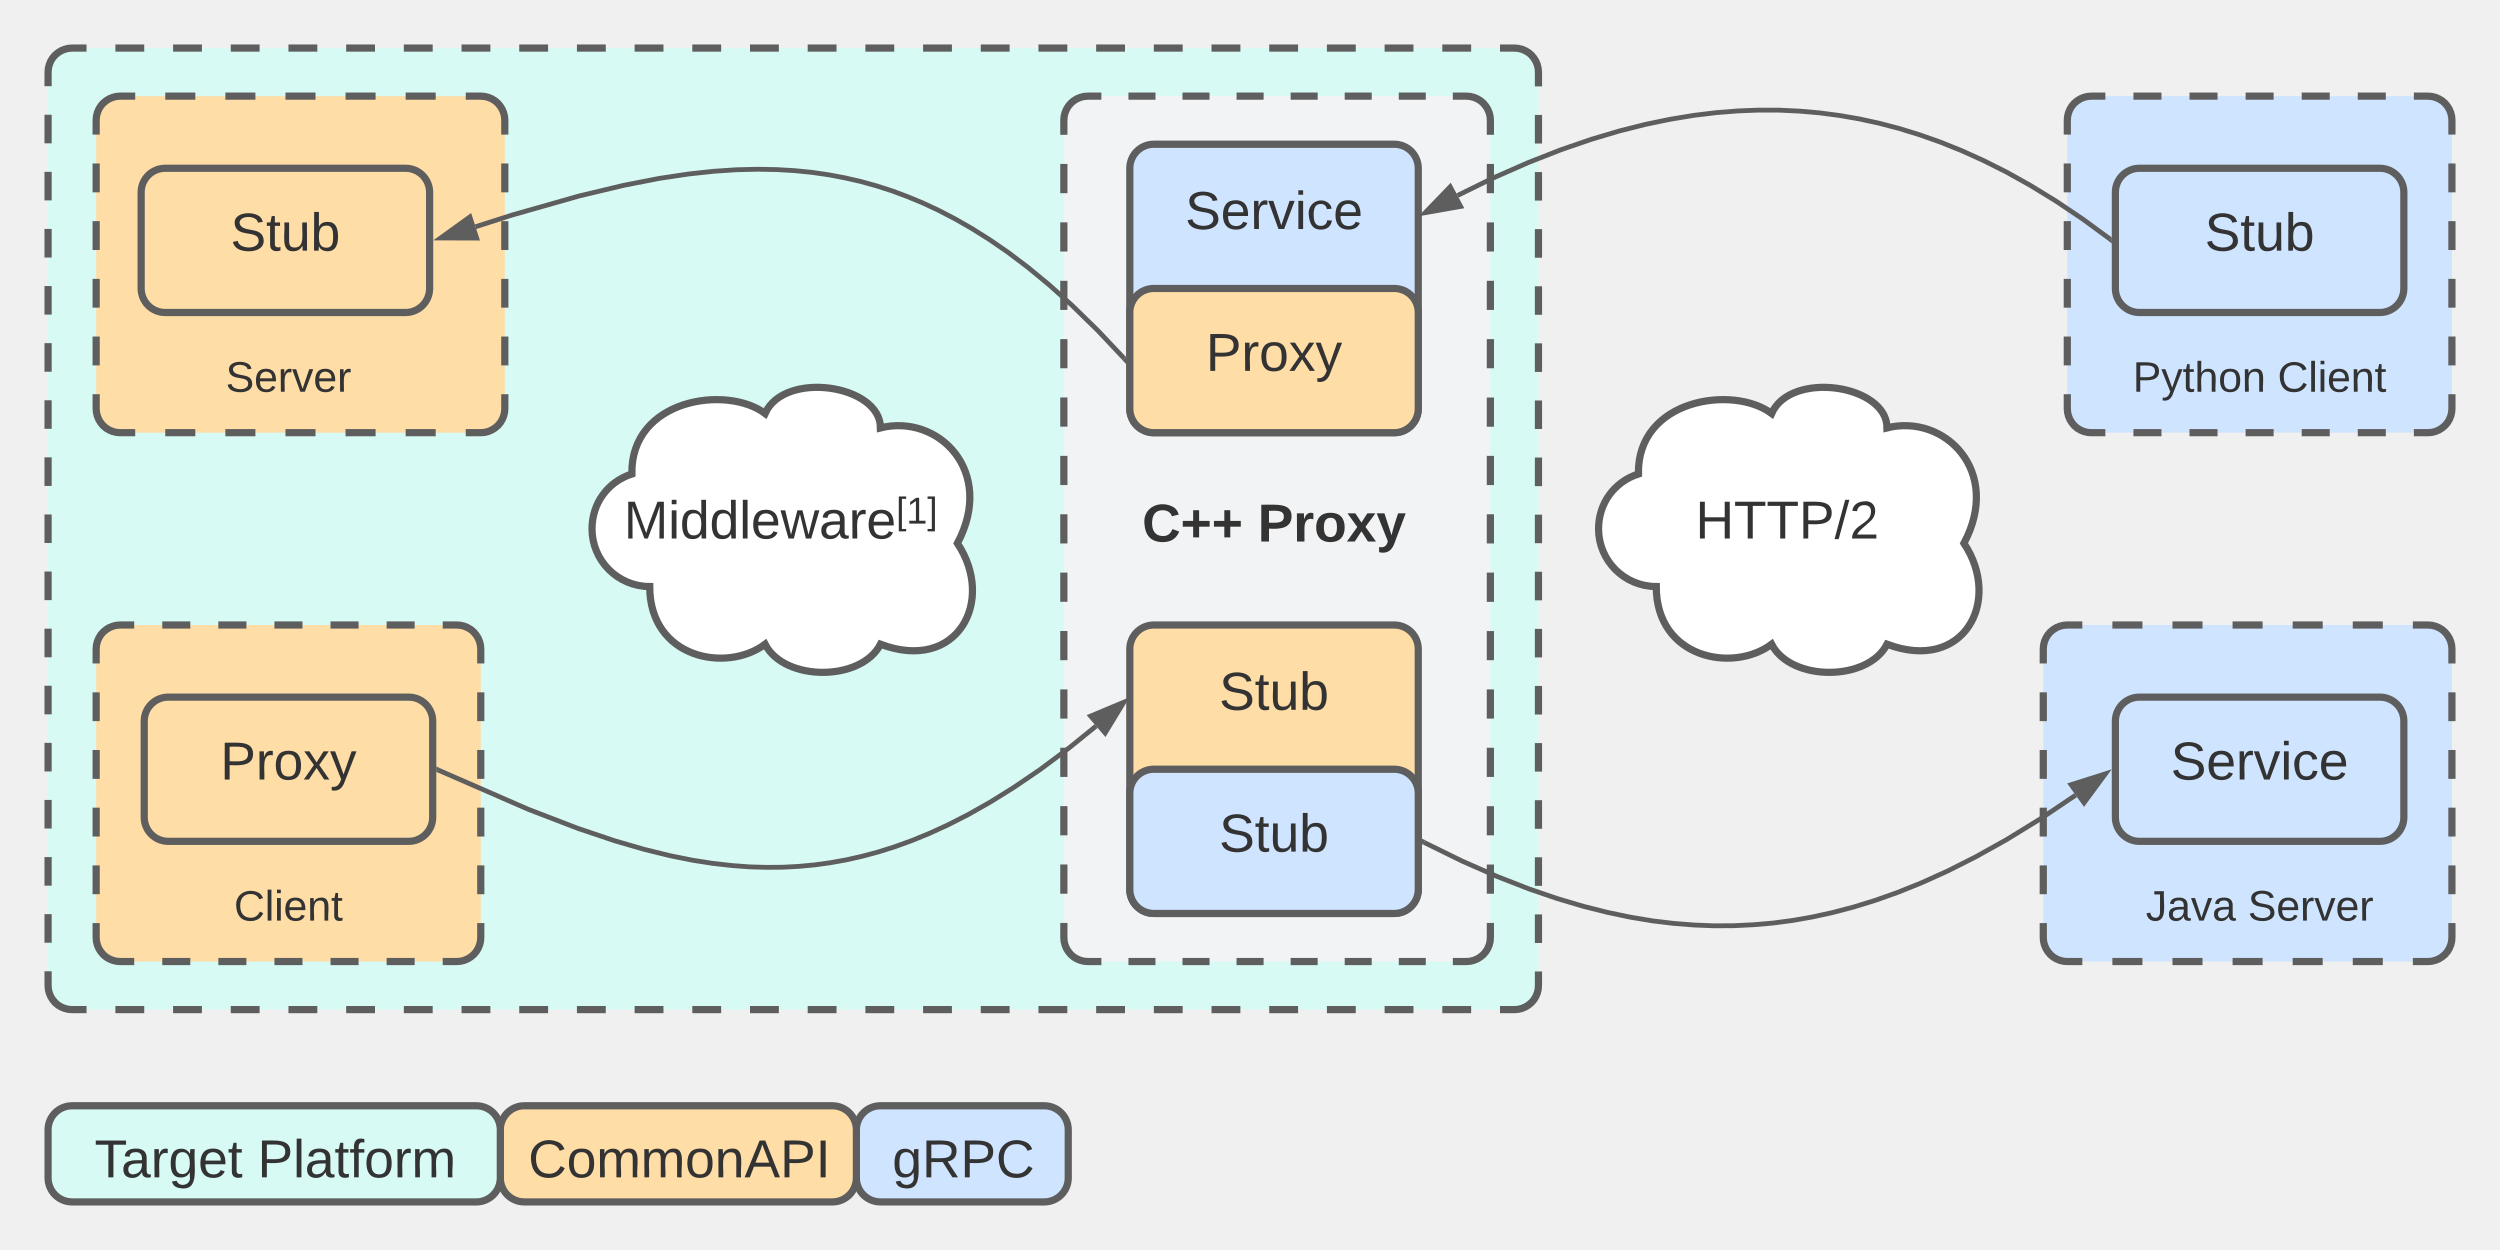
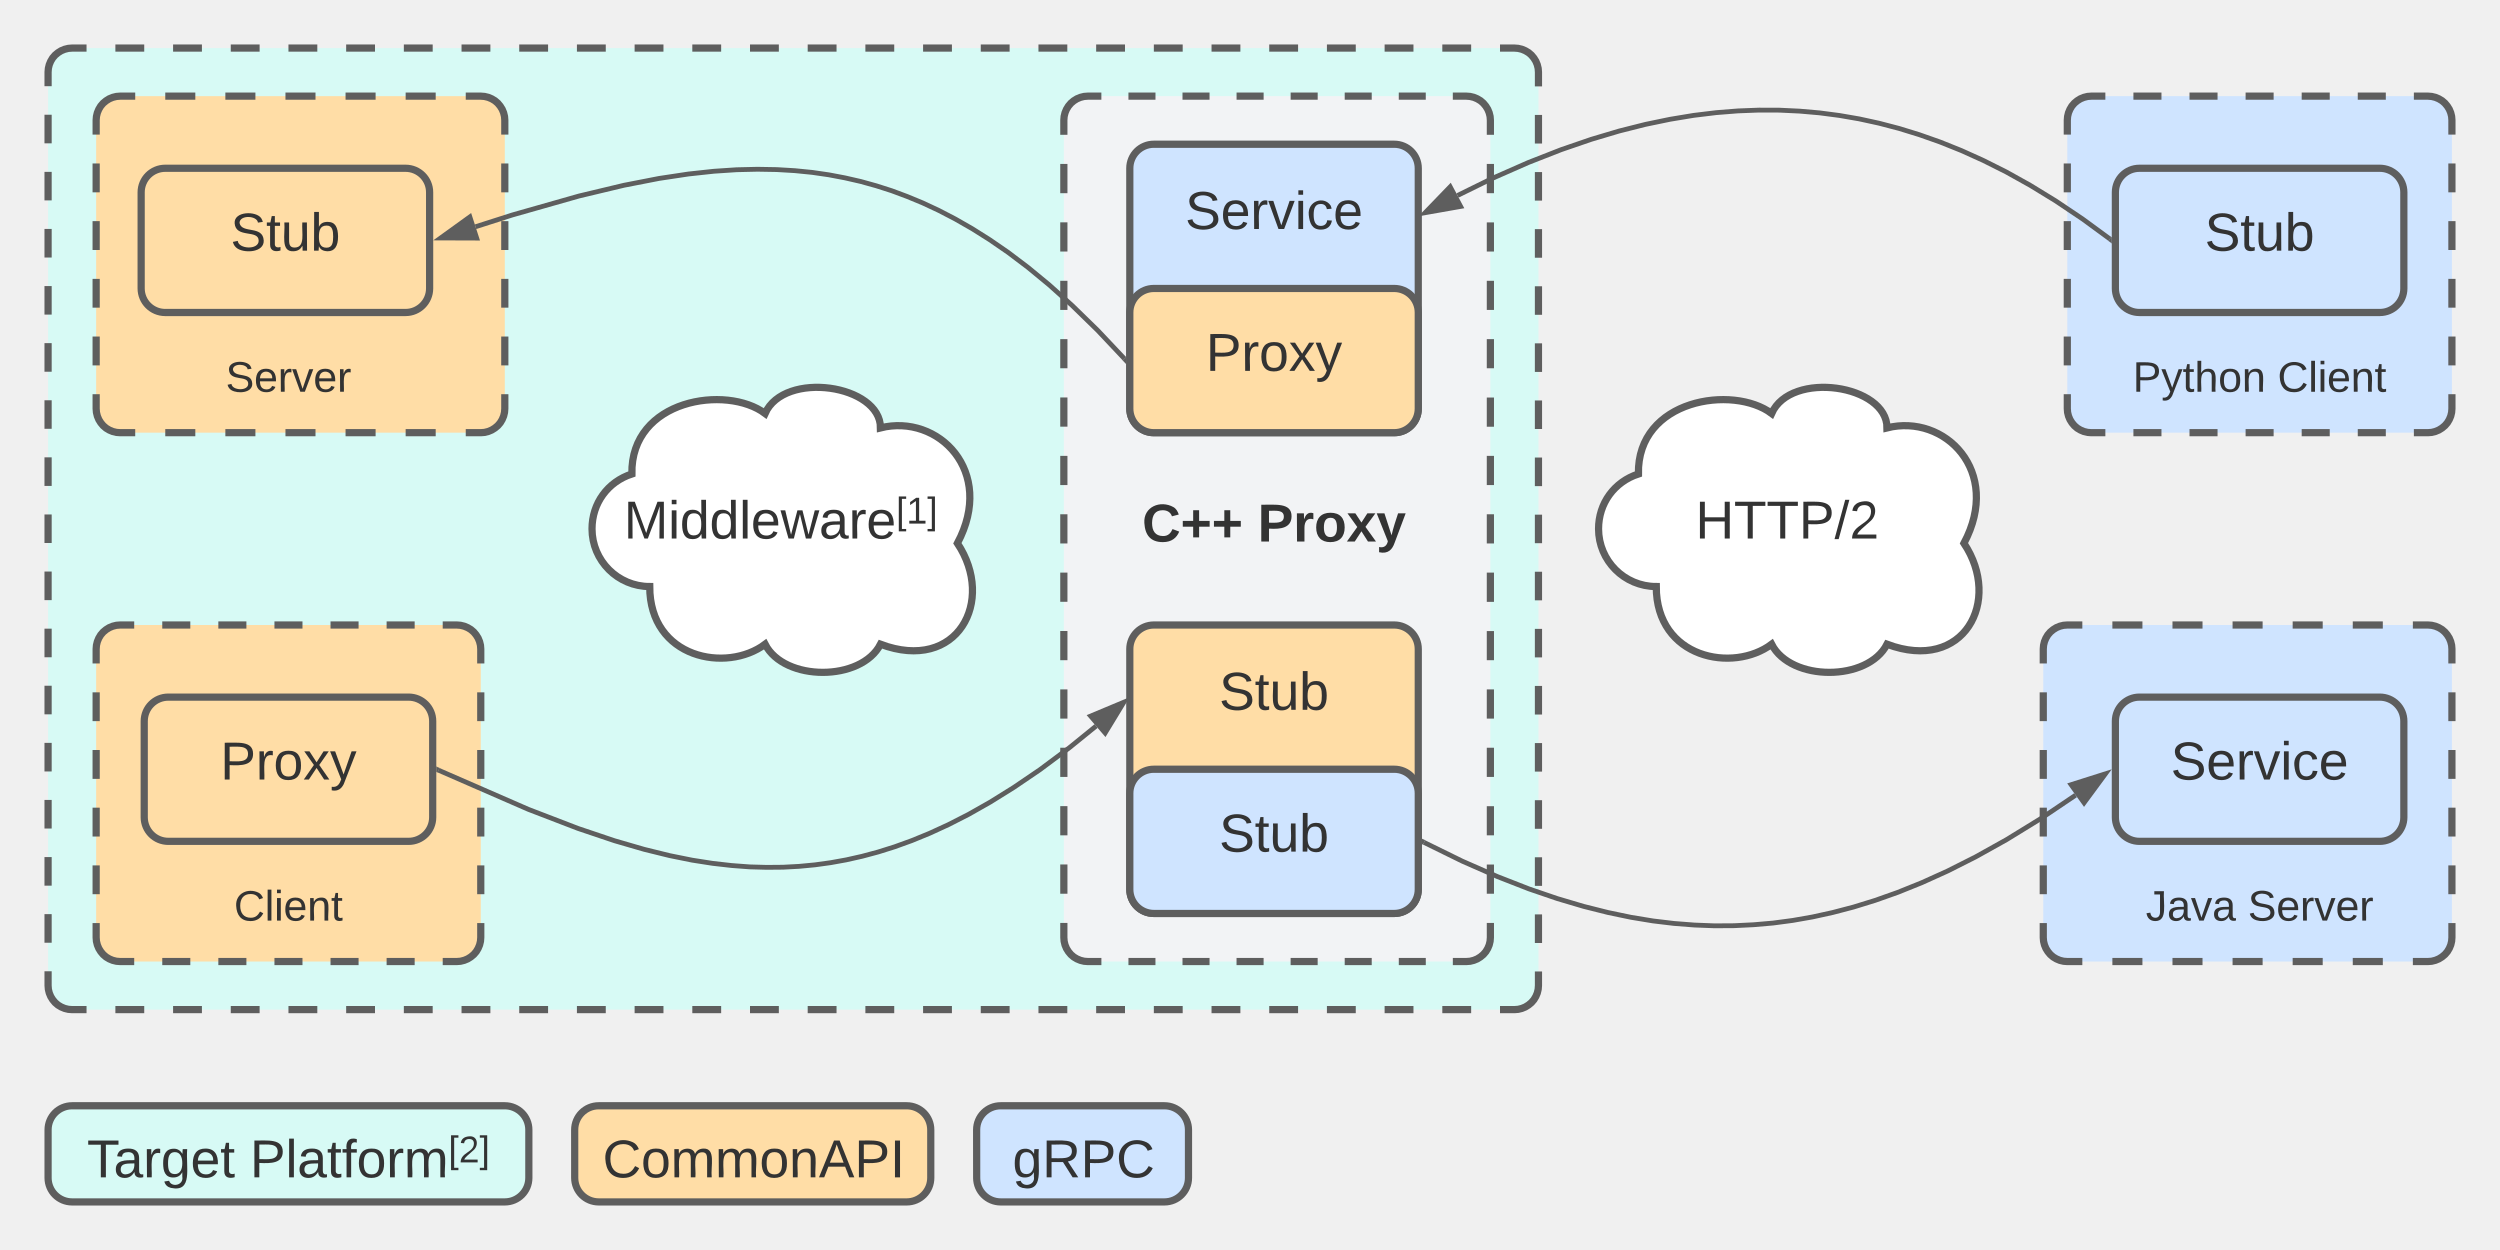
<svg xmlns="http://www.w3.org/2000/svg" xmlns:ns1="lucid" xmlns:xlink="http://www.w3.org/1999/xlink" width="1040" height="520">
  <g transform="translate(-380 -360)" ns1:page-tab-id="0_0">
    <path d="M400 390a10 10 0 0 1 10-10h600a10 10 0 0 1 10 10v380a10 10 0 0 1-10 10H410a10 10 0 0 1-10-10z" fill="#d7faf5" />
    <path d="M428 380h12m12 0h12m12 0h12m12 0h12m12 0h12m12 0h12m12 0h12m12 0h12m12 0h12m12 0h12m12 0h12m12 0h12m12 0h12m12 0h12m12 0h12m12 0h12m12 0h12m12 0h12m12 0h12m12 0h12m12 0h12m12 0h12m12 0h12m12 0h12m12 0h6l1.56.12 1.53.37 1.44.6 1.34.8 1.2 1.03 1 1.2.83 1.33.6 1.45.38 1.54.12 1.56v5.94m0 11.87v11.9m0 11.86v11.88m0 11.87v11.9m0 11.86v11.88m0 11.87v11.9m0 11.86v11.88m0 11.87v11.9m0 11.86v11.88m0 11.87v11.9m0 11.86v11.88m0 11.87v11.9m0 11.86v11.88m0 11.87v11.9m0 11.86v11.88m0 11.87v11.9m0 11.86V770l-.12 1.56-.37 1.53-.6 1.44-.8 1.34-1.03 1.2-1.2 1-1.33.83-1.45.6-1.54.38-1.56.12h-6m-12 0h-12m-12 0h-12m-12 0h-12m-12 0h-12m-12 0h-12m-12 0h-12m-12 0h-12m-12 0h-12m-12 0h-12m-12 0h-12m-12 0h-12m-12 0h-12m-12 0h-12m-12 0h-12m-12 0h-12m-12 0h-12m-12 0h-12m-12 0h-12m-12 0h-12m-12 0h-12m-12 0h-12m-12 0h-12m-12 0h-12m-12 0h-12m-12 0h-6l-1.56-.12-1.53-.37-1.44-.6-1.34-.8-1.2-1.03-1-1.2-.83-1.33-.6-1.45-.38-1.54L400 770v-5.94m0-11.87v-11.9m0-11.86v-11.88m0-11.87v-11.9m0-11.86v-11.88m0-11.87v-11.9m0-11.86v-11.88m0-11.87v-11.9m0-11.86v-11.88m0-11.87v-11.9m0-11.86v-11.88m0-11.87v-11.9m0-11.86v-11.88m0-11.87v-11.9m0-11.86v-11.88m0-11.87v-11.9m0-11.86V390l.12-1.56.37-1.53.6-1.44.8-1.34 1.03-1.2 1.2-1 1.33-.83 1.45-.6 1.54-.38L410 380h6" stroke="#5e5e5e" stroke-width="3" fill="none" />
    <path d="M420 630a10 10 0 0 1 10-10h140a10 10 0 0 1 10 10v120a10 10 0 0 1-10 10H430a10 10 0 0 1-10-10z" fill="#ffdda6" />
    <path d="M447.5 620h11.67m11.66 0h11.67m11.67 0h11.66m11.67 0h11.67m11.66 0h11.67m11.67 0H570l1.56.12 1.53.37 1.44.6 1.34.8 1.2 1.03 1 1.2.83 1.33.6 1.45.38 1.54.12 1.56v6m0 12v12m0 12v12m0 12v12m0 12v12m0 12v6l-.12 1.56-.37 1.53-.6 1.44-.8 1.34-1.03 1.2-1.2 1-1.33.83-1.45.6-1.54.38-1.56.12h-5.83m-11.67 0h-11.67m-11.66 0H517.5m-11.67 0h-11.66m-11.67 0h-11.67m-11.66 0H447.5m-11.67 0H430l-1.56-.12-1.53-.37-1.44-.6-1.34-.8-1.2-1.03-1-1.2-.83-1.33-.6-1.45-.38-1.54L420 750v-6m0-12v-12m0-12v-12m0-12v-12m0-12v-12m0-12v-6l.12-1.56.37-1.53.6-1.44.8-1.34 1.03-1.2 1.2-1 1.33-.83 1.45-.6 1.54-.38L430 620h5.83" stroke="#5e5e5e" stroke-width="3" fill="none" />
    <path d="M1230 630a10 10 0 0 1 10-10h150a10 10 0 0 1 10 10v120a10 10 0 0 1-10 10h-150a10 10 0 0 1-10-10z" fill="#cfe4ff" />
    <path d="M1258.75 620h12.5m12.5 0h12.5m12.5 0h12.5m12.5 0h12.5m12.5 0h12.5m12.5 0h6.25l1.56.12 1.53.37 1.44.6 1.34.8 1.2 1.03 1 1.2.83 1.33.6 1.45.38 1.54.12 1.56v6m0 12v12m0 12v12m0 12v12m0 12v12m0 12v6l-.12 1.56-.37 1.53-.6 1.44-.8 1.34-1.03 1.2-1.2 1-1.33.83-1.45.6-1.54.38-1.56.12h-6.25m-12.5 0h-12.5m-12.5 0h-12.5m-12.5 0h-12.5m-12.5 0h-12.5m-12.5 0h-12.5m-12.5 0H1240l-1.56-.12-1.53-.37-1.44-.6-1.34-.8-1.2-1.03-1-1.2-.83-1.33-.6-1.45-.38-1.54-.12-1.56v-6m0-12v-12m0-12v-12m0-12v-12m0-12v-12m0-12v-6l.12-1.56.37-1.53.6-1.44.8-1.34 1.03-1.2 1.2-1 1.33-.83 1.45-.6 1.54-.38 1.56-.12h6.25" stroke="#5e5e5e" stroke-width="3" fill="none" />
    <path d="M1240 410a10 10 0 0 1 10-10h140a10 10 0 0 1 10 10v120a10 10 0 0 1-10 10h-140a10 10 0 0 1-10-10z" fill="#cfe4ff" />
    <path d="M1267.5 400h11.67m11.66 0h11.67m11.67 0h11.66m11.67 0h11.67m11.66 0h11.67m11.67 0h5.83l1.56.12 1.53.37 1.44.6 1.34.8 1.2 1.03 1 1.2.83 1.33.6 1.45.38 1.54.12 1.56v6m0 12v12m0 12v12m0 12v12m0 12v12m0 12v6l-.12 1.56-.37 1.53-.6 1.44-.8 1.34-1.03 1.2-1.2 1-1.33.83-1.45.6-1.54.38-1.56.12h-5.83m-11.67 0h-11.67m-11.66 0h-11.67m-11.67 0h-11.66m-11.67 0h-11.67m-11.66 0h-11.67m-11.67 0H1250l-1.56-.12-1.53-.37-1.44-.6-1.34-.8-1.2-1.03-1-1.2-.83-1.33-.6-1.45-.38-1.54-.12-1.56v-6m0-12v-12m0-12v-12m0-12v-12m0-12v-12m0-12v-6l.12-1.56.37-1.53.6-1.44.8-1.34 1.03-1.2 1.2-1 1.33-.83 1.45-.6 1.54-.38 1.56-.12h5.83" stroke="#5e5e5e" stroke-width="3" fill="none" />
    <path d="M1260 440a10 10 0 0 1 10-10h100a10 10 0 0 1 10 10v40a10 10 0 0 1-10 10h-100a10 10 0 0 1-10-10z" stroke="#5e5e5e" stroke-width="3" fill="#cfe4ff" />
    <use xlink:href="#a" transform="matrix(1,0,0,1,1272,442) translate(25.16049 22.27778)" />
    <path d="M1260 660a10 10 0 0 1 10-10h100a10 10 0 0 1 10 10v40a10 10 0 0 1-10 10h-100a10 10 0 0 1-10-10z" stroke="#5e5e5e" stroke-width="3" fill="#cfe4ff" />
    <use xlink:href="#b" transform="matrix(1,0,0,1,1272,662) translate(11.02469 22.27778)" />
    <path d="M1240 506a6 6 0 0 1 6-6h148a6 6 0 0 1 6 6v28a6 6 0 0 1-6 6h-148a6 6 0 0 1-6-6z" stroke="#000" stroke-opacity="0" stroke-width="3" fill="#fff" fill-opacity="0" />
    <use xlink:href="#c" transform="matrix(1,0,0,1,1245,505) translate(22.23457 17.97222)" />
    <use xlink:href="#d" transform="matrix(1,0,0,1,1245,505) translate(82.48148 17.97222)" />
    <path d="M1240 726a6 6 0 0 1 6-6h148a6 6 0 0 1 6 6v28a6 6 0 0 1-6 6h-148a6 6 0 0 1-6-6z" stroke="#000" stroke-opacity="0" stroke-width="3" fill="#fff" fill-opacity="0" />
    <use xlink:href="#e" transform="matrix(1,0,0,1,1245,725) translate(27.64198 17.97222)" />
    <use xlink:href="#f" transform="matrix(1,0,0,1,1245,725) translate(70.11111 17.97222)" />
    <path d="M1069 604c-13.26 0-24-10.75-24-24 0-10.6 6.5-19.55 16.58-22.83C1061 526 1101 520 1117 532c8-18 48-12 48 6 24-6 48 18 32 48 16 24 0 54-32 42-8 15.6-40 15.6-48 0-16 12-48 6-48-24z" stroke="#5e5e5e" stroke-width="3" fill="#fff" />
    <use xlink:href="#g" transform="matrix(1,0,0,1,1050,525) translate(35.32099 59.02778)" />
    <path d="M420 726a6 6 0 0 1 6-6h148a6 6 0 0 1 6 6v28a6 6 0 0 1-6 6H426a6 6 0 0 1-6-6z" stroke="#000" stroke-opacity="0" stroke-width="3" fill="#fff" fill-opacity="0" />
    <use xlink:href="#h" transform="matrix(1,0,0,1,425,725) translate(52.35802 17.97222)" />
    <path d="M440 660a10 10 0 0 1 10-10h100a10 10 0 0 1 10 10v40a10 10 0 0 1-10 10H450a10 10 0 0 1-10-10z" stroke="#5e5e5e" stroke-width="3" fill="#ffdda6" />
    <use xlink:href="#i" transform="matrix(1,0,0,1,452,662) translate(19.6358 22.27778)" />
    <path d="M420 410a10 10 0 0 1 10-10h150a10 10 0 0 1 10 10v120a10 10 0 0 1-10 10H430a10 10 0 0 1-10-10z" fill="#ffdda6" />
    <path d="M448.75 400h12.5m12.5 0h12.5m12.5 0h12.5m12.5 0h12.5m12.5 0h12.5m12.5 0H580l1.56.12 1.53.37 1.44.6 1.34.8 1.2 1.03 1 1.2.83 1.33.6 1.45.38 1.54.12 1.56v6m0 12v12m0 12v12m0 12v12m0 12v12m0 12v6l-.12 1.56-.37 1.53-.6 1.44-.8 1.34-1.03 1.2-1.2 1-1.33.83-1.45.6-1.54.38-1.56.12h-6.25m-12.5 0h-12.5m-12.5 0h-12.5m-12.5 0h-12.5m-12.5 0h-12.5m-12.5 0h-12.5m-12.5 0H430l-1.56-.12-1.53-.37-1.44-.6-1.34-.8-1.2-1.03-1-1.2-.83-1.33-.6-1.45-.38-1.54L420 530v-6m0-12v-12m0-12v-12m0-12v-12m0-12v-12m0-12v-6l.12-1.56.37-1.53.6-1.44.8-1.34 1.03-1.2 1.2-1 1.33-.83 1.45-.6 1.54-.38L430 400h6.25" stroke="#5e5e5e" stroke-width="3" fill="none" />
    <path d="M420 506a6 6 0 0 1 6-6h148a6 6 0 0 1 6 6v28a6 6 0 0 1-6 6H426a6 6 0 0 1-6-6z" stroke="#000" stroke-opacity="0" stroke-width="3" fill="#fff" fill-opacity="0" />
    <use xlink:href="#j" transform="matrix(1,0,0,1,425,505) translate(48.87654 17.97222)" />
    <path d="M438.72 440a10 10 0 0 1 10-10h100a10 10 0 0 1 10 10v40a10 10 0 0 1-10 10h-100a10 10 0 0 1-10-10z" stroke="#5e5e5e" stroke-width="3" fill="#ffdda6" />
    <use xlink:href="#a" transform="matrix(1,0,0,1,450.7198,442) translate(25.16049 22.27778)" />
    <path d="M650.28 604c-13.25 0-24-10.75-24-24 0-10.6 6.5-19.55 16.58-22.83C642.28 526 682.28 520 698.28 532c8-18 48-12 48 6 24-6 48 18 32 48 16 24 0 54-32 42-8 15.6-40 15.6-48 0-16 12-48 6-48-24z" stroke="#5e5e5e" stroke-width="3" fill="#fff" />
    <use xlink:href="#k" transform="matrix(1,0,0,1,631.2802,525) translate(8.222222 59.02778)" />
    <path d="M822.56 410a10 10 0 0 1 10-10H990a10 10 0 0 1 10 10v340a10 10 0 0 1-10 10H832.56a10 10 0 0 1-10-10z" fill="#f2f3f5" />
    <path d="M849.43 400h11.25m11.24 0h11.25m11.24 0h11.26m11.24 0h11.25m11.24 0h11.24m11.25 0h11.23m11.25 0H990l1.56.12 1.53.37 1.44.6 1.34.8 1.2 1.03 1 1.2.83 1.33.6 1.45.38 1.54.12 1.56v6.07m0 12.14v12.16m0 12.14v12.14m0 12.15v12.13m0 12.14v12.14m0 12.16v12.14m0 12.14v12.15m0 12.13v12.14m0 12.14v12.16m0 12.14v12.14m0 12.15v12.13m0 12.14v12.14m0 12.16v12.14m0 12.14v12.15m0 12.13V750l-.12 1.56-.37 1.53-.6 1.44-.8 1.34-1.03 1.2-1.2 1-1.33.83-1.45.6-1.54.38-1.56.12h-5.62m-11.25 0H961.9m-11.26 0H939.4m-11.25 0H916.9m-11.24 0H894.4m-11.23 0h-11.25m-11.25 0h-11.24m-11.25 0h-5.62l-1.56-.12-1.53-.37-1.45-.6-1.34-.8-1.2-1.03-1-1.2-.83-1.33-.6-1.45-.37-1.54-.12-1.56v-6.07m0-12.14v-12.16m0-12.14v-12.14m0-12.15v-12.13m0-12.14V646.8m0-12.16V622.5m0-12.14V598.2m0-12.13v-12.14m0-12.14v-12.16m0-12.14v-12.14m0-12.15v-12.13m0-12.14V476.8m0-12.16V452.5m0-12.14V428.2m0-12.13V410l.12-1.56.37-1.53.6-1.44.82-1.34 1.02-1.2 1.18-1 1.34-.83 1.45-.6 1.53-.38 1.56-.12h5.62" stroke="#5e5e5e" stroke-width="3" fill="none" />
    <path d="M850 430a10 10 0 0 1 10-10h100a10 10 0 0 1 10 10v100a10 10 0 0 1-10 10H860a10 10 0 0 1-10-10z" stroke="#5e5e5e" stroke-width="3" fill="#cfe4ff" />
    <path d="M850 490a10 10 0 0 1 10-10h100a10 10 0 0 1 10 10v40a10 10 0 0 1-10 10H860a10 10 0 0 1-10-10z" stroke="#5e5e5e" stroke-width="3" fill="#ffdda6" />
    <use xlink:href="#i" transform="matrix(1,0,0,1,862,492) translate(19.6358 22.27778)" />
    <path d="M850 630a10 10 0 0 1 10-10h100a10 10 0 0 1 10 10v100a10 10 0 0 1-10 10H860a10 10 0 0 1-10-10z" stroke="#5e5e5e" stroke-width="3" fill="#ffdda6" />
    <path d="M850 690a10 10 0 0 1 10-10h100a10 10 0 0 1 10 10v40a10 10 0 0 1-10 10H860a10 10 0 0 1-10-10z" stroke="#5e5e5e" stroke-width="3" fill="#cfe4ff" />
    <use xlink:href="#a" transform="matrix(1,0,0,1,862,692) translate(25.16049 22.27778)" />
    <path d="M850 426a6 6 0 0 1 6-6h108a6 6 0 0 1 6 6v48a6 6 0 0 1-6 6H856a6 6 0 0 1-6-6z" stroke="#000" stroke-opacity="0" stroke-width="3" fill="#fff" fill-opacity="0" />
    <use xlink:href="#b" transform="matrix(1,0,0,1,855,425) translate(18.02469 30.27778)" />
    <path d="M850 626a6 6 0 0 1 6-6h108a6 6 0 0 1 6 6v48a6 6 0 0 1-6 6H856a6 6 0 0 1-6-6z" stroke="#000" stroke-opacity="0" stroke-width="3" fill="#fff" fill-opacity="0" />
    <use xlink:href="#a" transform="matrix(1,0,0,1,855,625) translate(32.16049 30.27778)" />
    <path d="M850 556a6 6 0 0 1 6-6h108a6 6 0 0 1 6 6v48a6 6 0 0 1-6 6H856a6 6 0 0 1-6-6z" stroke="#000" stroke-opacity="0" stroke-width="3" fill="#fff" fill-opacity="0" />
    <use xlink:href="#l" transform="matrix(1,0,0,1,855,555) translate(0.1234568 30.27778)" />
    <use xlink:href="#m" transform="matrix(1,0,0,1,855,555) translate(48.20988 30.27778)" />
    <path d="M1257.7 459.4l-11.33-8.3-11.25-7.55-10.55-6.46-9.98-5.56-9.53-4.78-9.15-4.13-8.85-3.55-8.62-3.04-8.44-2.6-8.3-2.17-8.26-1.8-8.22-1.42-8.23-1.08-8.3-.73-8.4-.4-8.56-.03-8.77.34-9.04.72-9.37 1.14-9.78 1.62-10.28 2.13-10.9 2.75-11.62 3.46-12.52 4.3-13.64 5.34-15 6.6-14.48 7.12" stroke="#5e5e5e" stroke-width="2" stroke-linejoin="round" fill="none" />
    <path d="M1258.5 458.76v2.48l-1.42-1.04 1.18-1.62z" stroke="#5e5e5e" stroke-width=".05" fill="#5e5e5e" />
    <path d="M972.86 448.48l10.42-10.78 4.35 8.18z" stroke="#5e5e5e" stroke-width="2" fill="#5e5e5e" />
    <path d="M972.4 710.44l15.9 7.8 14.65 6.43 13.07 5.1 11.85 4.05 10.9 3.23 10.18 2.56 9.6 2 9.12 1.5 8.77 1.05 8.5.66 8.3.32 8.16-.05 8.1-.4 8.08-.7 8.13-1.08 8.25-1.45 8.42-1.85 8.67-2.27 9-2.78 9.45-3.35 10-4.03 10.7-4.84 11.65-5.87 12.84-7.16 14.43-8.87 14.33-9.65" stroke="#5e5e5e" stroke-width="2" stroke-linejoin="round" fill="none" />
    <path d="M972.86 709.55l-.88 1.8-.48-.24v-2.2z" stroke="#5e5e5e" stroke-width=".05" fill="#5e5e5e" />
    <path d="M1255.87 681.9l-8.9 12.07-5.4-7.54z" stroke="#5e5e5e" stroke-width="2" fill="#5e5e5e" />
    <path d="M562.42 680.4l37.36 16.28 20.68 7.95 15.2 5.12 12.33 3.58 10.56 2.6 9.4 1.9 8.52 1.33 7.9.9 7.45.56 7.1.2 6.84-.06 6.68-.36 6.56-.62 6.52-.9 6.53-1.18 6.58-1.48 6.7-1.8 6.87-2.16 7.1-2.57 7.44-3.05 7.83-3.6 8.35-4.26 9-5.1 9.8-6.1 10.9-7.4 12.26-9.15 11.1-9" stroke="#5e5e5e" stroke-width="2" stroke-linejoin="round" fill="none" />
    <path d="M562.84 679.5l-.8 1.83-.54-.24v-2.2z" stroke="#5e5e5e" stroke-width=".05" fill="#5e5e5e" />
    <path d="M847.54 652.1l-7.8 12.82-6.04-7.03z" stroke="#5e5e5e" stroke-width="2" fill="#5e5e5e" />
    <path d="M847.8 509.27l-11.2-11.87-10.57-10.3-9.58-8.6-8.8-7.25-8.2-6.2-7.73-5.32-7.33-4.62-7.04-4.03-6.8-3.53-6.63-3.1-6.52-2.7-6.44-2.4-6.44-2.06-6.48-1.8-6.56-1.5-6.7-1.27-6.9-1-7.2-.72-7.53-.45-8.03-.14-8.65.2-9.48.63-10.62 1.15-12.2 1.84-14.63 2.85-18.74 4.48-27.68 7.87-15.3 4.9" stroke="#5e5e5e" stroke-width="2" stroke-linejoin="round" fill="none" />
    <path d="M848.5 511.46l-1.43-1.52 1.43-1.36z" stroke="#5e5e5e" stroke-width=".05" fill="#5e5e5e" />
    <path d="M563.3 459l12.16-8.77 2.84 8.82z" stroke="#5e5e5e" stroke-width="2" fill="#5e5e5e" />
-     <path d="M736.26 830a10 10 0 0 1 10-10h68.13a10 10 0 0 1 10 10v20a10 10 0 0 1-10 10h-68.14a10 10 0 0 1-10-10z" stroke="#5e5e5e" stroke-width="3" fill="#cfe4ff" />
-     <use xlink:href="#n" transform="matrix(1,0,0,1,748.2634,832) translate(2.932099 17.77778)" />
-     <path d="M588.13 830a10 10 0 0 1 10-10h128.13a10 10 0 0 1 10 10v20a10 10 0 0 1-10 10H598.13a10 10 0 0 1-10-10z" stroke="#5e5e5e" stroke-width="3" fill="#ffdda6" />
-     <use xlink:href="#o" transform="matrix(1,0,0,1,600.1317,832) translate(-0.3703704 17.77778)" />
-     <path d="M400 830a10 10 0 0 1 10-10h168.13a10 10 0 0 1 10 10v20a10 10 0 0 1-10 10H410a10 10 0 0 1-10-10z" stroke="#5e5e5e" stroke-width="3" fill="#d7faf5" />
+     <path d="M786.28 830a10 10 0 0 1 10-10h68.13a10 10 0 0 1 10 10v20a10 10 0 0 1-10 10H796.3a10 10 0 0 1-10-10z" stroke="#5e5e5e" stroke-width="3" fill="#cfe4ff" />
+     <use xlink:href="#n" transform="matrix(1,0,0,1,798.2802,832) translate(2.932099 17.77778)" />
+     <path d="M619.07 830a10 10 0 0 1 10-10H757.2a10 10 0 0 1 10 10v20a10 10 0 0 1-10 10H629.08a10 10 0 0 1-10-10z" stroke="#5e5e5e" stroke-width="3" fill="#ffdda6" />
+     <use xlink:href="#o" transform="matrix(1,0,0,1,631.0742,832) translate(-0.3703704 17.77778)" />
+     <path d="M400 830a10 10 0 0 1 10-10h180a10 10 0 0 1 10 10v20a10 10 0 0 1-10 10H410a10 10 0 0 1-10-10z" stroke="#5e5e5e" stroke-width="3" fill="#d7faf5" />
    <g>
-       <use xlink:href="#p" transform="matrix(1,0,0,1,412,832) translate(7.345679 17.77778)" />
-       <use xlink:href="#q" transform="matrix(1,0,0,1,412,832) translate(75.12346 17.77778)" />
+       <use xlink:href="#p" transform="matrix(1,0,0,1,412,832) translate(4.203704 17.77778)" />
+       <use xlink:href="#q" transform="matrix(1,0,0,1,412,832) translate(71.98148 17.77778)" />
    </g>
    <defs>
      <path fill="#333" d="M185-189c-5-48-123-54-124 2 14 75 158 14 163 119 3 78-121 87-175 55-17-10-28-26-33-46l33-7c5 56 141 63 141-1 0-78-155-14-162-118-5-82 145-84 179-34 5 7 8 16 11 25" id="r" />
      <path fill="#333" d="M59-47c-2 24 18 29 38 22v24C64 9 27 4 27-40v-127H5v-23h24l9-43h21v43h35v23H59v120" id="s" />
      <path fill="#333" d="M84 4C-5 8 30-112 23-190h32v120c0 31 7 50 39 49 72-2 45-101 50-169h31l1 190h-30c-1-10 1-25-2-33-11 22-28 36-60 37" id="t" />
      <path fill="#333" d="M115-194c53 0 69 39 70 98 0 66-23 100-70 100C84 3 66-7 56-30L54 0H23l1-261h32v101c10-23 28-34 59-34zm-8 174c40 0 45-34 45-75 0-40-5-75-45-74-42 0-51 32-51 76 0 43 10 73 51 73" id="u" />
      <g id="a">
        <use transform="matrix(0.0617284,0,0,0.0617284,0,0)" xlink:href="#r" />
        <use transform="matrix(0.0617284,0,0,0.0617284,14.81481,0)" xlink:href="#s" />
        <use transform="matrix(0.0617284,0,0,0.0617284,20.98765,0)" xlink:href="#t" />
        <use transform="matrix(0.0617284,0,0,0.0617284,33.33333,0)" xlink:href="#u" />
      </g>
      <path fill="#333" d="M100-194c63 0 86 42 84 106H49c0 40 14 67 53 68 26 1 43-12 49-29l28 8c-11 28-37 45-77 45C44 4 14-33 15-96c1-61 26-98 85-98zm52 81c6-60-76-77-97-28-3 7-6 17-6 28h103" id="v" />
      <path fill="#333" d="M114-163C36-179 61-72 57 0H25l-1-190h30c1 12-1 29 2 39 6-27 23-49 58-41v29" id="w" />
      <path fill="#333" d="M108 0H70L1-190h34L89-25l56-165h34" id="x" />
      <path fill="#333" d="M24-231v-30h32v30H24zM24 0v-190h32V0H24" id="y" />
      <path fill="#333" d="M96-169c-40 0-48 33-48 73s9 75 48 75c24 0 41-14 43-38l32 2c-6 37-31 61-74 61-59 0-76-41-82-99-10-93 101-131 147-64 4 7 5 14 7 22l-32 3c-4-21-16-35-41-35" id="z" />
      <g id="b">
        <use transform="matrix(0.0617284,0,0,0.0617284,0,0)" xlink:href="#r" />
        <use transform="matrix(0.0617284,0,0,0.0617284,14.81481,0)" xlink:href="#v" />
        <use transform="matrix(0.0617284,0,0,0.0617284,27.16049,0)" xlink:href="#w" />
        <use transform="matrix(0.0617284,0,0,0.0617284,34.50617,0)" xlink:href="#x" />
        <use transform="matrix(0.0617284,0,0,0.0617284,45.61728,0)" xlink:href="#y" />
        <use transform="matrix(0.0617284,0,0,0.0617284,50.49383,0)" xlink:href="#z" />
        <use transform="matrix(0.0617284,0,0,0.0617284,61.60494,0)" xlink:href="#v" />
      </g>
      <path fill="#333" d="M30-248c87 1 191-15 191 75 0 78-77 80-158 76V0H30v-248zm33 125c57 0 124 11 124-50 0-59-68-47-124-48v98" id="A" />
      <path fill="#333" d="M179-190L93 31C79 59 56 82 12 73V49c39 6 53-20 64-50L1-190h34L92-34l54-156h33" id="B" />
      <path fill="#333" d="M106-169C34-169 62-67 57 0H25v-261h32l-1 103c12-21 28-36 61-36 89 0 53 116 60 194h-32v-121c2-32-8-49-39-48" id="C" />
      <path fill="#333" d="M100-194c62-1 85 37 85 99 1 63-27 99-86 99S16-35 15-95c0-66 28-99 85-99zM99-20c44 1 53-31 53-75 0-43-8-75-51-75s-53 32-53 75 10 74 51 75" id="D" />
      <path fill="#333" d="M117-194c89-4 53 116 60 194h-32v-121c0-31-8-49-39-48C34-167 62-67 57 0H25l-1-190h30c1 10-1 24 2 32 11-22 29-35 61-36" id="E" />
      <g id="c">
        <use transform="matrix(0.04938272,0,0,0.04938272,0,0)" xlink:href="#A" />
        <use transform="matrix(0.04938272,0,0,0.04938272,11.85185,0)" xlink:href="#B" />
        <use transform="matrix(0.04938272,0,0,0.04938272,20.74074,0)" xlink:href="#s" />
        <use transform="matrix(0.04938272,0,0,0.04938272,25.67901,0)" xlink:href="#C" />
        <use transform="matrix(0.04938272,0,0,0.04938272,35.55556,0)" xlink:href="#D" />
        <use transform="matrix(0.04938272,0,0,0.04938272,45.4321,0)" xlink:href="#E" />
      </g>
      <path fill="#333" d="M212-179c-10-28-35-45-73-45-59 0-87 40-87 99 0 60 29 101 89 101 43 0 62-24 78-52l27 14C228-24 195 4 139 4 59 4 22-46 18-125c-6-104 99-153 187-111 19 9 31 26 39 46" id="F" />
      <path fill="#333" d="M24 0v-261h32V0H24" id="G" />
      <g id="d">
        <use transform="matrix(0.04938272,0,0,0.04938272,0,0)" xlink:href="#F" />
        <use transform="matrix(0.04938272,0,0,0.04938272,12.79012,0)" xlink:href="#G" />
        <use transform="matrix(0.04938272,0,0,0.04938272,16.69136,0)" xlink:href="#y" />
        <use transform="matrix(0.04938272,0,0,0.04938272,20.59259,0)" xlink:href="#v" />
        <use transform="matrix(0.04938272,0,0,0.04938272,30.46914,0)" xlink:href="#E" />
        <use transform="matrix(0.04938272,0,0,0.04938272,40.34568,0)" xlink:href="#s" />
      </g>
      <path fill="#333" d="M153-248C145-148 188 4 80 4 36 3 13-21 6-62l32-5c4 25 16 42 43 43 27 0 39-20 39-49v-147H72v-28h81" id="H" />
      <path fill="#333" d="M141-36C126-15 110 5 73 4 37 3 15-17 15-53c-1-64 63-63 125-63 3-35-9-54-41-54-24 1-41 7-42 31l-33-3c5-37 33-52 76-52 45 0 72 20 72 64v82c-1 20 7 32 28 27v20c-31 9-61-2-59-35zM48-53c0 20 12 33 32 33 41-3 63-29 60-74-43 2-92-5-92 41" id="I" />
      <g id="e">
        <use transform="matrix(0.04938272,0,0,0.04938272,0,0)" xlink:href="#H" />
        <use transform="matrix(0.04938272,0,0,0.04938272,8.888889,0)" xlink:href="#I" />
        <use transform="matrix(0.04938272,0,0,0.04938272,18.76543,0)" xlink:href="#x" />
        <use transform="matrix(0.04938272,0,0,0.04938272,27.65432,0)" xlink:href="#I" />
      </g>
      <g id="f">
        <use transform="matrix(0.04938272,0,0,0.04938272,0,0)" xlink:href="#r" />
        <use transform="matrix(0.04938272,0,0,0.04938272,11.85185,0)" xlink:href="#v" />
        <use transform="matrix(0.04938272,0,0,0.04938272,21.7284,0)" xlink:href="#w" />
        <use transform="matrix(0.04938272,0,0,0.04938272,27.60494,0)" xlink:href="#x" />
        <use transform="matrix(0.04938272,0,0,0.04938272,36.49383,0)" xlink:href="#v" />
        <use transform="matrix(0.04938272,0,0,0.04938272,46.37037,0)" xlink:href="#w" />
      </g>
      <path fill="#333" d="M197 0v-115H63V0H30v-248h33v105h134v-105h34V0h-34" id="J" />
      <path fill="#333" d="M127-220V0H93v-220H8v-28h204v28h-85" id="K" />
      <path fill="#333" d="M0 4l72-265h28L28 4H0" id="L" />
      <path fill="#333" d="M101-251c82-7 93 87 43 132L82-64C71-53 59-42 53-27h129V0H18c2-99 128-94 128-182 0-28-16-43-45-43s-46 15-49 41l-32-3c6-41 34-60 81-64" id="M" />
      <g id="g">
        <use transform="matrix(0.0617284,0,0,0.0617284,0,0)" xlink:href="#J" />
        <use transform="matrix(0.0617284,0,0,0.0617284,15.98765,0)" xlink:href="#K" />
        <use transform="matrix(0.0617284,0,0,0.0617284,29.50617,0)" xlink:href="#K" />
        <use transform="matrix(0.0617284,0,0,0.0617284,43.02469,0)" xlink:href="#A" />
        <use transform="matrix(0.0617284,0,0,0.0617284,57.83951,0)" xlink:href="#L" />
        <use transform="matrix(0.0617284,0,0,0.0617284,64.01235,0)" xlink:href="#M" />
      </g>
      <g id="h">
        <use transform="matrix(0.04938272,0,0,0.04938272,0,0)" xlink:href="#F" />
        <use transform="matrix(0.04938272,0,0,0.04938272,12.79012,0)" xlink:href="#G" />
        <use transform="matrix(0.04938272,0,0,0.04938272,16.69136,0)" xlink:href="#y" />
        <use transform="matrix(0.04938272,0,0,0.04938272,20.59259,0)" xlink:href="#v" />
        <use transform="matrix(0.04938272,0,0,0.04938272,30.46914,0)" xlink:href="#E" />
        <use transform="matrix(0.04938272,0,0,0.04938272,40.34568,0)" xlink:href="#s" />
      </g>
      <path fill="#333" d="M141 0L90-78 38 0H4l68-98-65-92h35l48 74 47-74h35l-64 92 68 98h-35" id="N" />
      <g id="i">
        <use transform="matrix(0.0617284,0,0,0.0617284,0,0)" xlink:href="#A" />
        <use transform="matrix(0.0617284,0,0,0.0617284,14.81481,0)" xlink:href="#w" />
        <use transform="matrix(0.0617284,0,0,0.0617284,22.16049,0)" xlink:href="#D" />
        <use transform="matrix(0.0617284,0,0,0.0617284,34.50617,0)" xlink:href="#N" />
        <use transform="matrix(0.0617284,0,0,0.0617284,45.61728,0)" xlink:href="#B" />
      </g>
      <g id="j">
        <use transform="matrix(0.04938272,0,0,0.04938272,0,0)" xlink:href="#r" />
        <use transform="matrix(0.04938272,0,0,0.04938272,11.85185,0)" xlink:href="#v" />
        <use transform="matrix(0.04938272,0,0,0.04938272,21.7284,0)" xlink:href="#w" />
        <use transform="matrix(0.04938272,0,0,0.04938272,27.60494,0)" xlink:href="#x" />
        <use transform="matrix(0.04938272,0,0,0.04938272,36.49383,0)" xlink:href="#v" />
        <use transform="matrix(0.04938272,0,0,0.04938272,46.37037,0)" xlink:href="#w" />
      </g>
      <path fill="#333" d="M240 0l2-218c-23 76-54 145-80 218h-23L58-218 59 0H30v-248h44l77 211c21-75 51-140 76-211h43V0h-30" id="O" />
      <path fill="#333" d="M85-194c31 0 48 13 60 33l-1-100h32l1 261h-30c-2-10 0-23-3-31C134-8 116 4 85 4 32 4 16-35 15-94c0-66 23-100 70-100zm9 24c-40 0-46 34-46 75 0 40 6 74 45 74 42 0 51-32 51-76 0-42-9-74-50-73" id="P" />
      <path fill="#333" d="M206 0h-36l-40-164L89 0H53L-1-190h32L70-26l43-164h34l41 164 42-164h31" id="Q" />
      <path fill="#333" d="M26 75v-336h71v23H56V52h41v23H26" id="R" />
      <path fill="#333" d="M27 0v-27h64v-190l-56 39v-29l58-41h29v221h61V0H27" id="S" />
      <path fill="#333" d="M3 75V52h41v-290H3v-23h71V75H3" id="T" />
      <g id="k">
        <use transform="matrix(0.0617284,0,0,0.0617284,0,0)" xlink:href="#O" />
        <use transform="matrix(0.0617284,0,0,0.0617284,18.45679,0)" xlink:href="#y" />
        <use transform="matrix(0.0617284,0,0,0.0617284,23.33333,0)" xlink:href="#P" />
        <use transform="matrix(0.0617284,0,0,0.0617284,35.67901,0)" xlink:href="#P" />
        <use transform="matrix(0.0617284,0,0,0.0617284,48.02469,0)" xlink:href="#G" />
        <use transform="matrix(0.0617284,0,0,0.0617284,52.90123,0)" xlink:href="#v" />
        <use transform="matrix(0.0617284,0,0,0.0617284,65.24691,0)" xlink:href="#Q" />
        <use transform="matrix(0.0617284,0,0,0.0617284,81.23457,0)" xlink:href="#I" />
        <use transform="matrix(0.0617284,0,0,0.0617284,93.58025,0)" xlink:href="#w" />
        <use transform="matrix(0.0617284,0,0,0.0617284,100.9259,0)" xlink:href="#v" />
        <use transform="matrix(0.04320988,0,0,0.04320988,113.2716,-6.222222)" xlink:href="#R" />
        <use transform="matrix(0.04320988,0,0,0.04320988,117.5926,-6.222222)" xlink:href="#S" />
        <use transform="matrix(0.04320988,0,0,0.04320988,126.2346,-6.222222)" xlink:href="#T" />
      </g>
      <path fill="#333" d="M67-125c0 53 21 87 73 88 37 1 54-22 65-47l45 17C233-25 199 4 140 4 58 4 20-42 15-125 8-235 124-281 211-232c18 10 29 29 36 50l-46 12c-8-25-30-41-62-41-52 0-71 34-72 86" id="U" />
      <path fill="#333" d="M125-100v72H85v-72H15v-39h70v-72h40v72h71v39h-71" id="V" />
      <g id="l">
        <use transform="matrix(0.0617284,0,0,0.0617284,0,0)" xlink:href="#U" />
        <use transform="matrix(0.0617284,0,0,0.0617284,15.98765,0)" xlink:href="#V" />
        <use transform="matrix(0.0617284,0,0,0.0617284,28.95062,0)" xlink:href="#V" />
      </g>
      <path fill="#333" d="M24-248c93 1 206-16 204 79-1 75-69 88-152 82V0H24v-248zm52 121c47 0 100 7 100-41 0-47-54-39-100-39v80" id="W" />
      <path fill="#333" d="M135-150c-39-12-60 13-60 57V0H25l-1-190h47c2 13-1 29 3 40 6-28 27-53 61-41v41" id="X" />
      <path fill="#333" d="M110-194c64 0 96 36 96 99 0 64-35 99-97 99-61 0-95-36-95-99 0-62 34-99 96-99zm-1 164c35 0 45-28 45-65 0-40-10-65-43-65-34 0-45 26-45 65 0 36 10 65 43 65" id="Y" />
      <path fill="#333" d="M144 0l-44-69L55 0H2l70-98-66-92h53l41 62 40-62h54l-67 91 71 99h-54" id="Z" />
      <path fill="#333" d="M123 10C108 53 80 86 19 72V37c35 8 53-11 59-39L3-190h52l48 148c12-52 28-100 44-148h51" id="aa" />
      <g id="m">
        <use transform="matrix(0.0617284,0,0,0.0617284,0,0)" xlink:href="#W" />
        <use transform="matrix(0.0617284,0,0,0.0617284,14.81481,0)" xlink:href="#X" />
        <use transform="matrix(0.0617284,0,0,0.0617284,23.45679,0)" xlink:href="#Y" />
        <use transform="matrix(0.0617284,0,0,0.0617284,36.97531,0)" xlink:href="#Z" />
        <use transform="matrix(0.0617284,0,0,0.0617284,49.32099,0)" xlink:href="#aa" />
      </g>
      <path fill="#333" d="M177-190C167-65 218 103 67 71c-23-6-38-20-44-43l32-5c15 47 100 32 89-28v-30C133-14 115 1 83 1 29 1 15-40 15-95c0-56 16-97 71-98 29-1 48 16 59 35 1-10 0-23 2-32h30zM94-22c36 0 50-32 50-73 0-42-14-75-50-75-39 0-46 34-46 75s6 73 46 73" id="ab" />
      <path fill="#333" d="M233-177c-1 41-23 64-60 70L243 0h-38l-65-103H63V0H30v-248c88 3 205-21 203 71zM63-129c60-2 137 13 137-47 0-61-80-42-137-45v92" id="ac" />
      <g id="n">
        <use transform="matrix(0.0617284,0,0,0.0617284,0,0)" xlink:href="#ab" />
        <use transform="matrix(0.0617284,0,0,0.0617284,12.34568,0)" xlink:href="#ac" />
        <use transform="matrix(0.0617284,0,0,0.0617284,28.33333,0)" xlink:href="#A" />
        <use transform="matrix(0.0617284,0,0,0.0617284,43.14815,0)" xlink:href="#F" />
      </g>
      <path fill="#333" d="M210-169c-67 3-38 105-44 169h-31v-121c0-29-5-50-35-48C34-165 62-65 56 0H25l-1-190h30c1 10-1 24 2 32 10-44 99-50 107 0 11-21 27-35 58-36 85-2 47 119 55 194h-31v-121c0-29-5-49-35-48" id="ad" />
      <path fill="#333" d="M205 0l-28-72H64L36 0H1l101-248h38L239 0h-34zm-38-99l-47-123c-12 45-31 82-46 123h93" id="ae" />
      <path fill="#333" d="M33 0v-248h34V0H33" id="af" />
      <g id="o">
        <use transform="matrix(0.0617284,0,0,0.0617284,0,0)" xlink:href="#F" />
        <use transform="matrix(0.0617284,0,0,0.0617284,15.98765,0)" xlink:href="#D" />
        <use transform="matrix(0.0617284,0,0,0.0617284,28.33333,0)" xlink:href="#ad" />
        <use transform="matrix(0.0617284,0,0,0.0617284,46.79012,0)" xlink:href="#ad" />
        <use transform="matrix(0.0617284,0,0,0.0617284,65.24691,0)" xlink:href="#D" />
        <use transform="matrix(0.0617284,0,0,0.0617284,77.59259,0)" xlink:href="#E" />
        <use transform="matrix(0.0617284,0,0,0.0617284,89.93827,0)" xlink:href="#ae" />
        <use transform="matrix(0.0617284,0,0,0.0617284,104.7531,0)" xlink:href="#A" />
        <use transform="matrix(0.0617284,0,0,0.0617284,119.5679,0)" xlink:href="#af" />
      </g>
      <g id="p">
        <use transform="matrix(0.0617284,0,0,0.0617284,0,0)" xlink:href="#K" />
        <use transform="matrix(0.0617284,0,0,0.0617284,11.04938,0)" xlink:href="#I" />
        <use transform="matrix(0.0617284,0,0,0.0617284,23.39506,0)" xlink:href="#w" />
        <use transform="matrix(0.0617284,0,0,0.0617284,30.74074,0)" xlink:href="#ab" />
        <use transform="matrix(0.0617284,0,0,0.0617284,43.08642,0)" xlink:href="#v" />
        <use transform="matrix(0.0617284,0,0,0.0617284,55.4321,0)" xlink:href="#s" />
      </g>
      <path fill="#333" d="M101-234c-31-9-42 10-38 44h38v23H63V0H32v-167H5v-23h27c-7-52 17-82 69-68v24" id="ag" />
      <g id="q">
        <use transform="matrix(0.0617284,0,0,0.0617284,0,0)" xlink:href="#A" />
        <use transform="matrix(0.0617284,0,0,0.0617284,14.81481,0)" xlink:href="#G" />
        <use transform="matrix(0.0617284,0,0,0.0617284,19.69136,0)" xlink:href="#I" />
        <use transform="matrix(0.0617284,0,0,0.0617284,32.03704,0)" xlink:href="#s" />
        <use transform="matrix(0.0617284,0,0,0.0617284,38.20988,0)" xlink:href="#ag" />
        <use transform="matrix(0.0617284,0,0,0.0617284,44.38272,0)" xlink:href="#D" />
        <use transform="matrix(0.0617284,0,0,0.0617284,56.7284,0)" xlink:href="#w" />
        <use transform="matrix(0.0617284,0,0,0.0617284,64.07407,0)" xlink:href="#ad" />
+         <use transform="matrix(0.04320988,0,0,0.04320988,82.53086,-6.222222)" xlink:href="#R" />
+         <use transform="matrix(0.04320988,0,0,0.04320988,86.85185,-6.222222)" xlink:href="#M" />
+         <use transform="matrix(0.04320988,0,0,0.04320988,95.49383,-6.222222)" xlink:href="#T" />
      </g>
    </defs>
  </g>
</svg>
